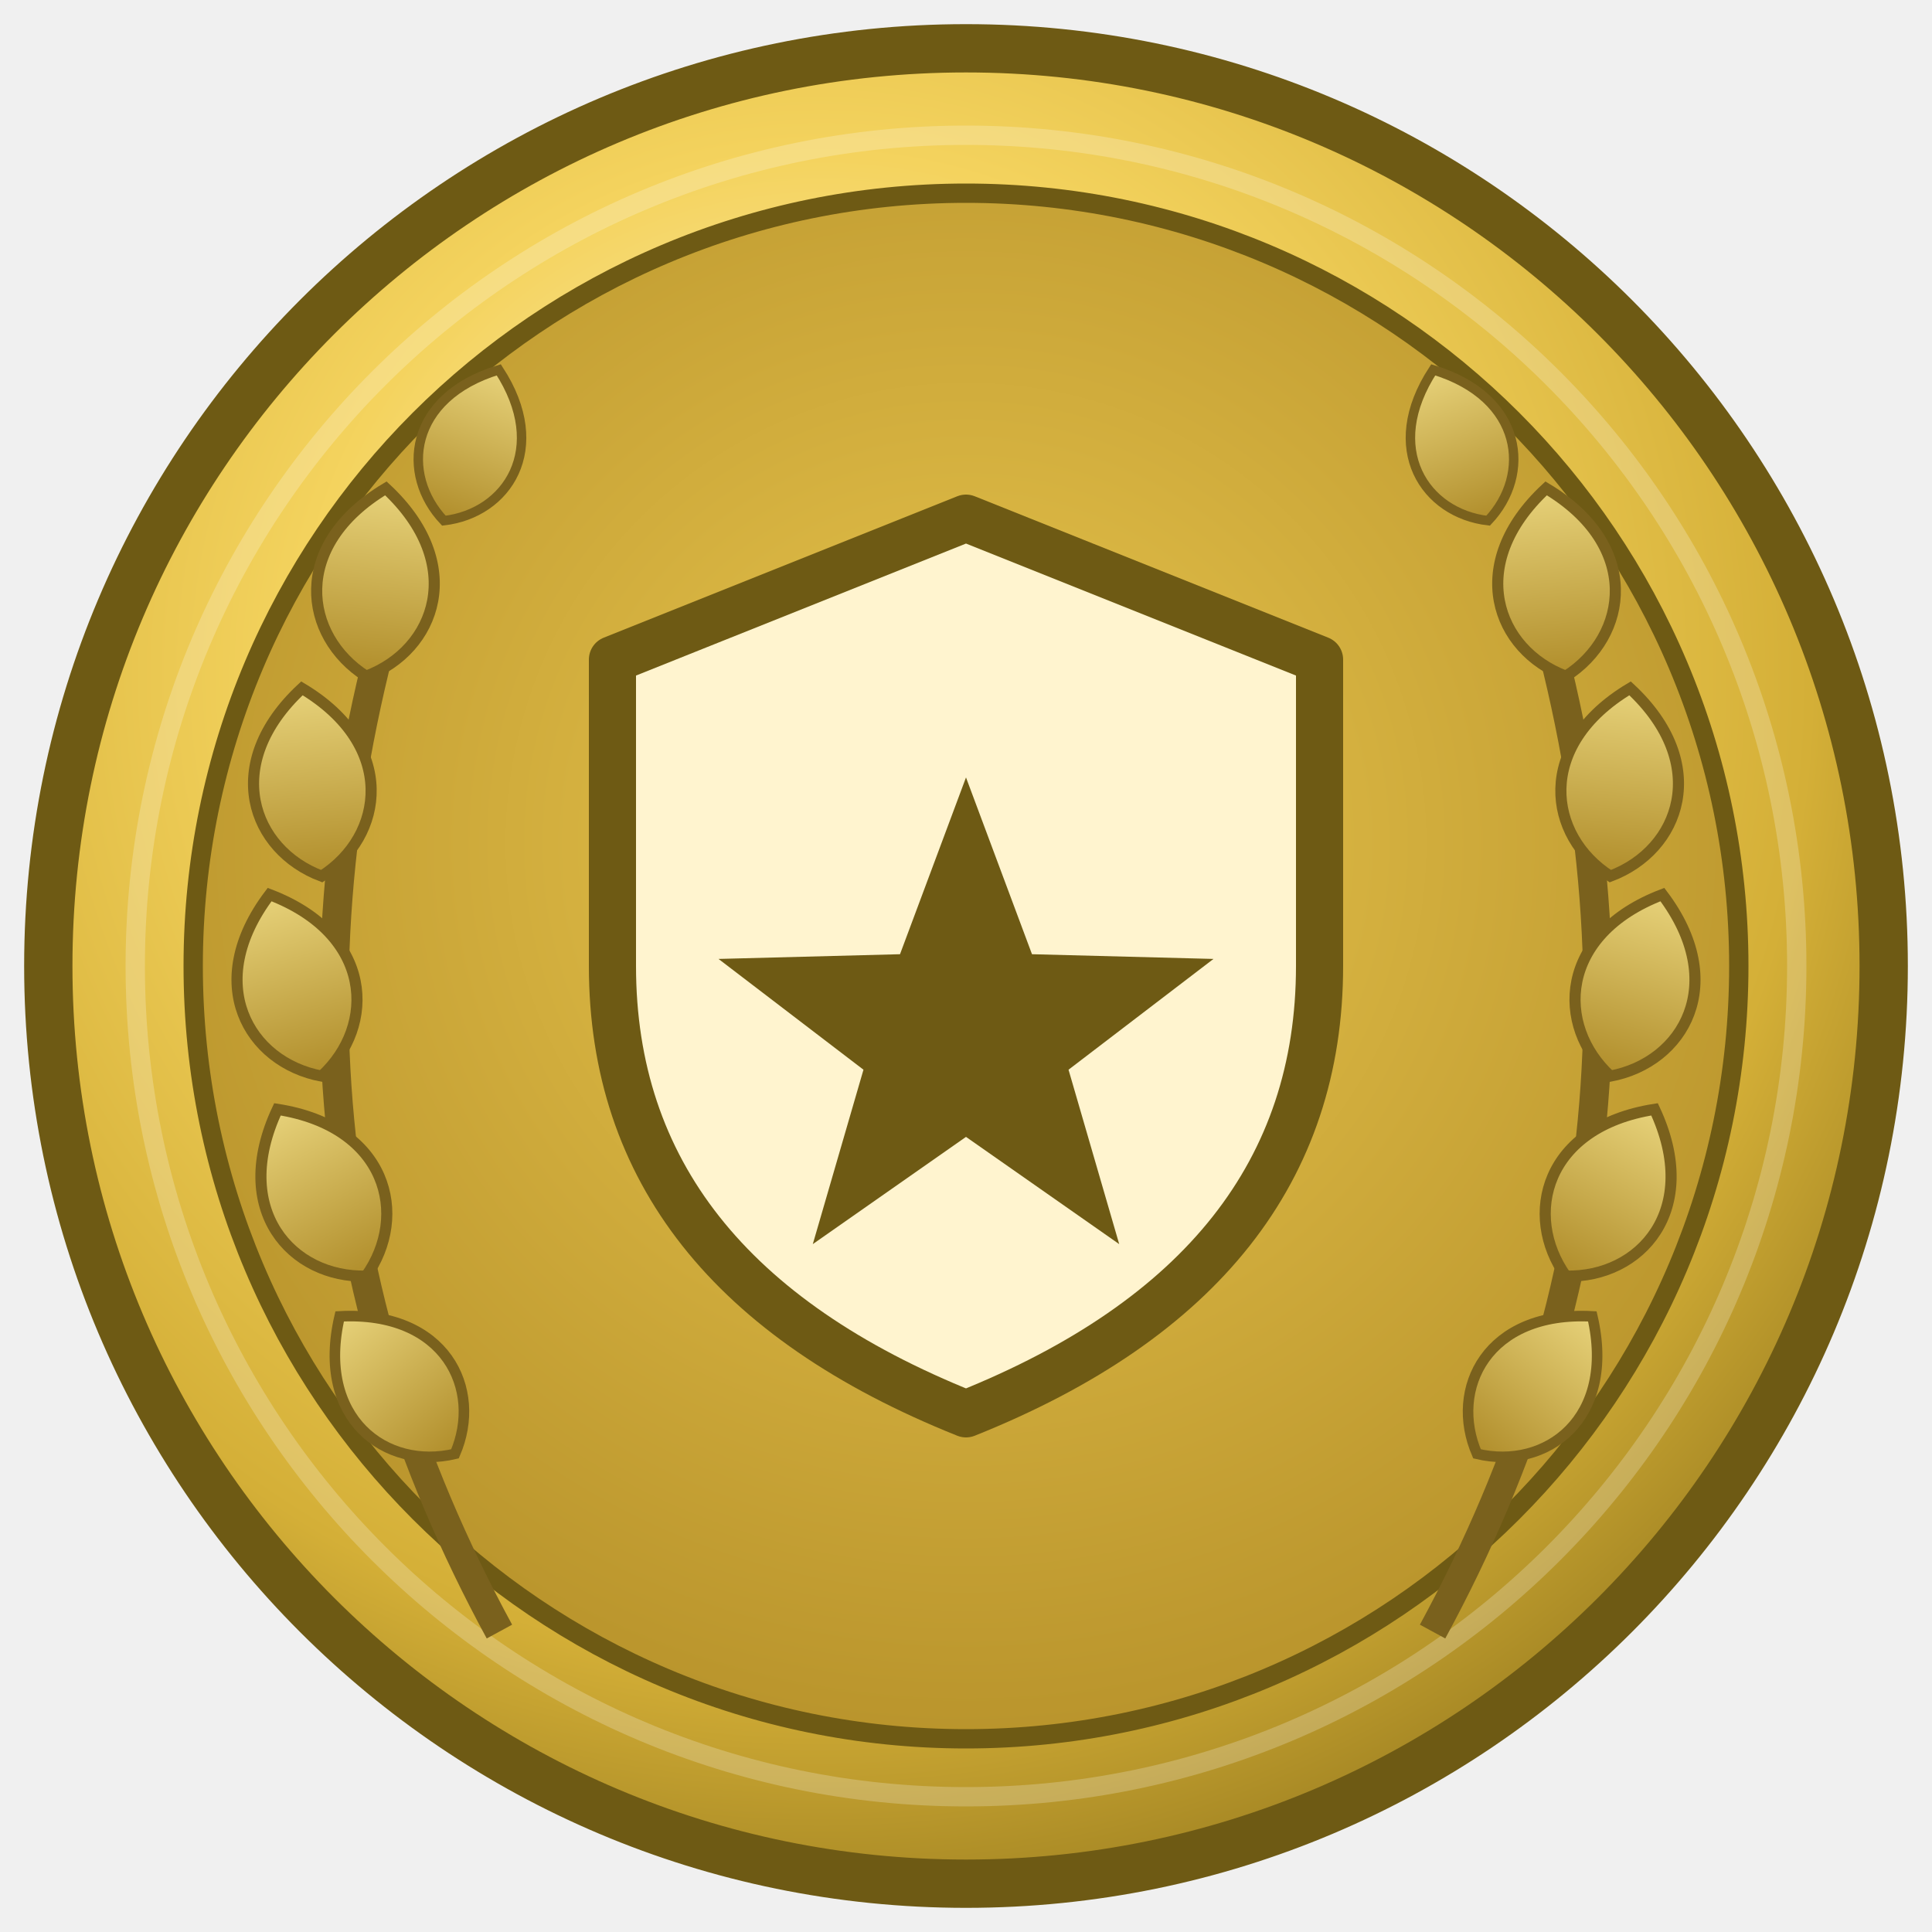
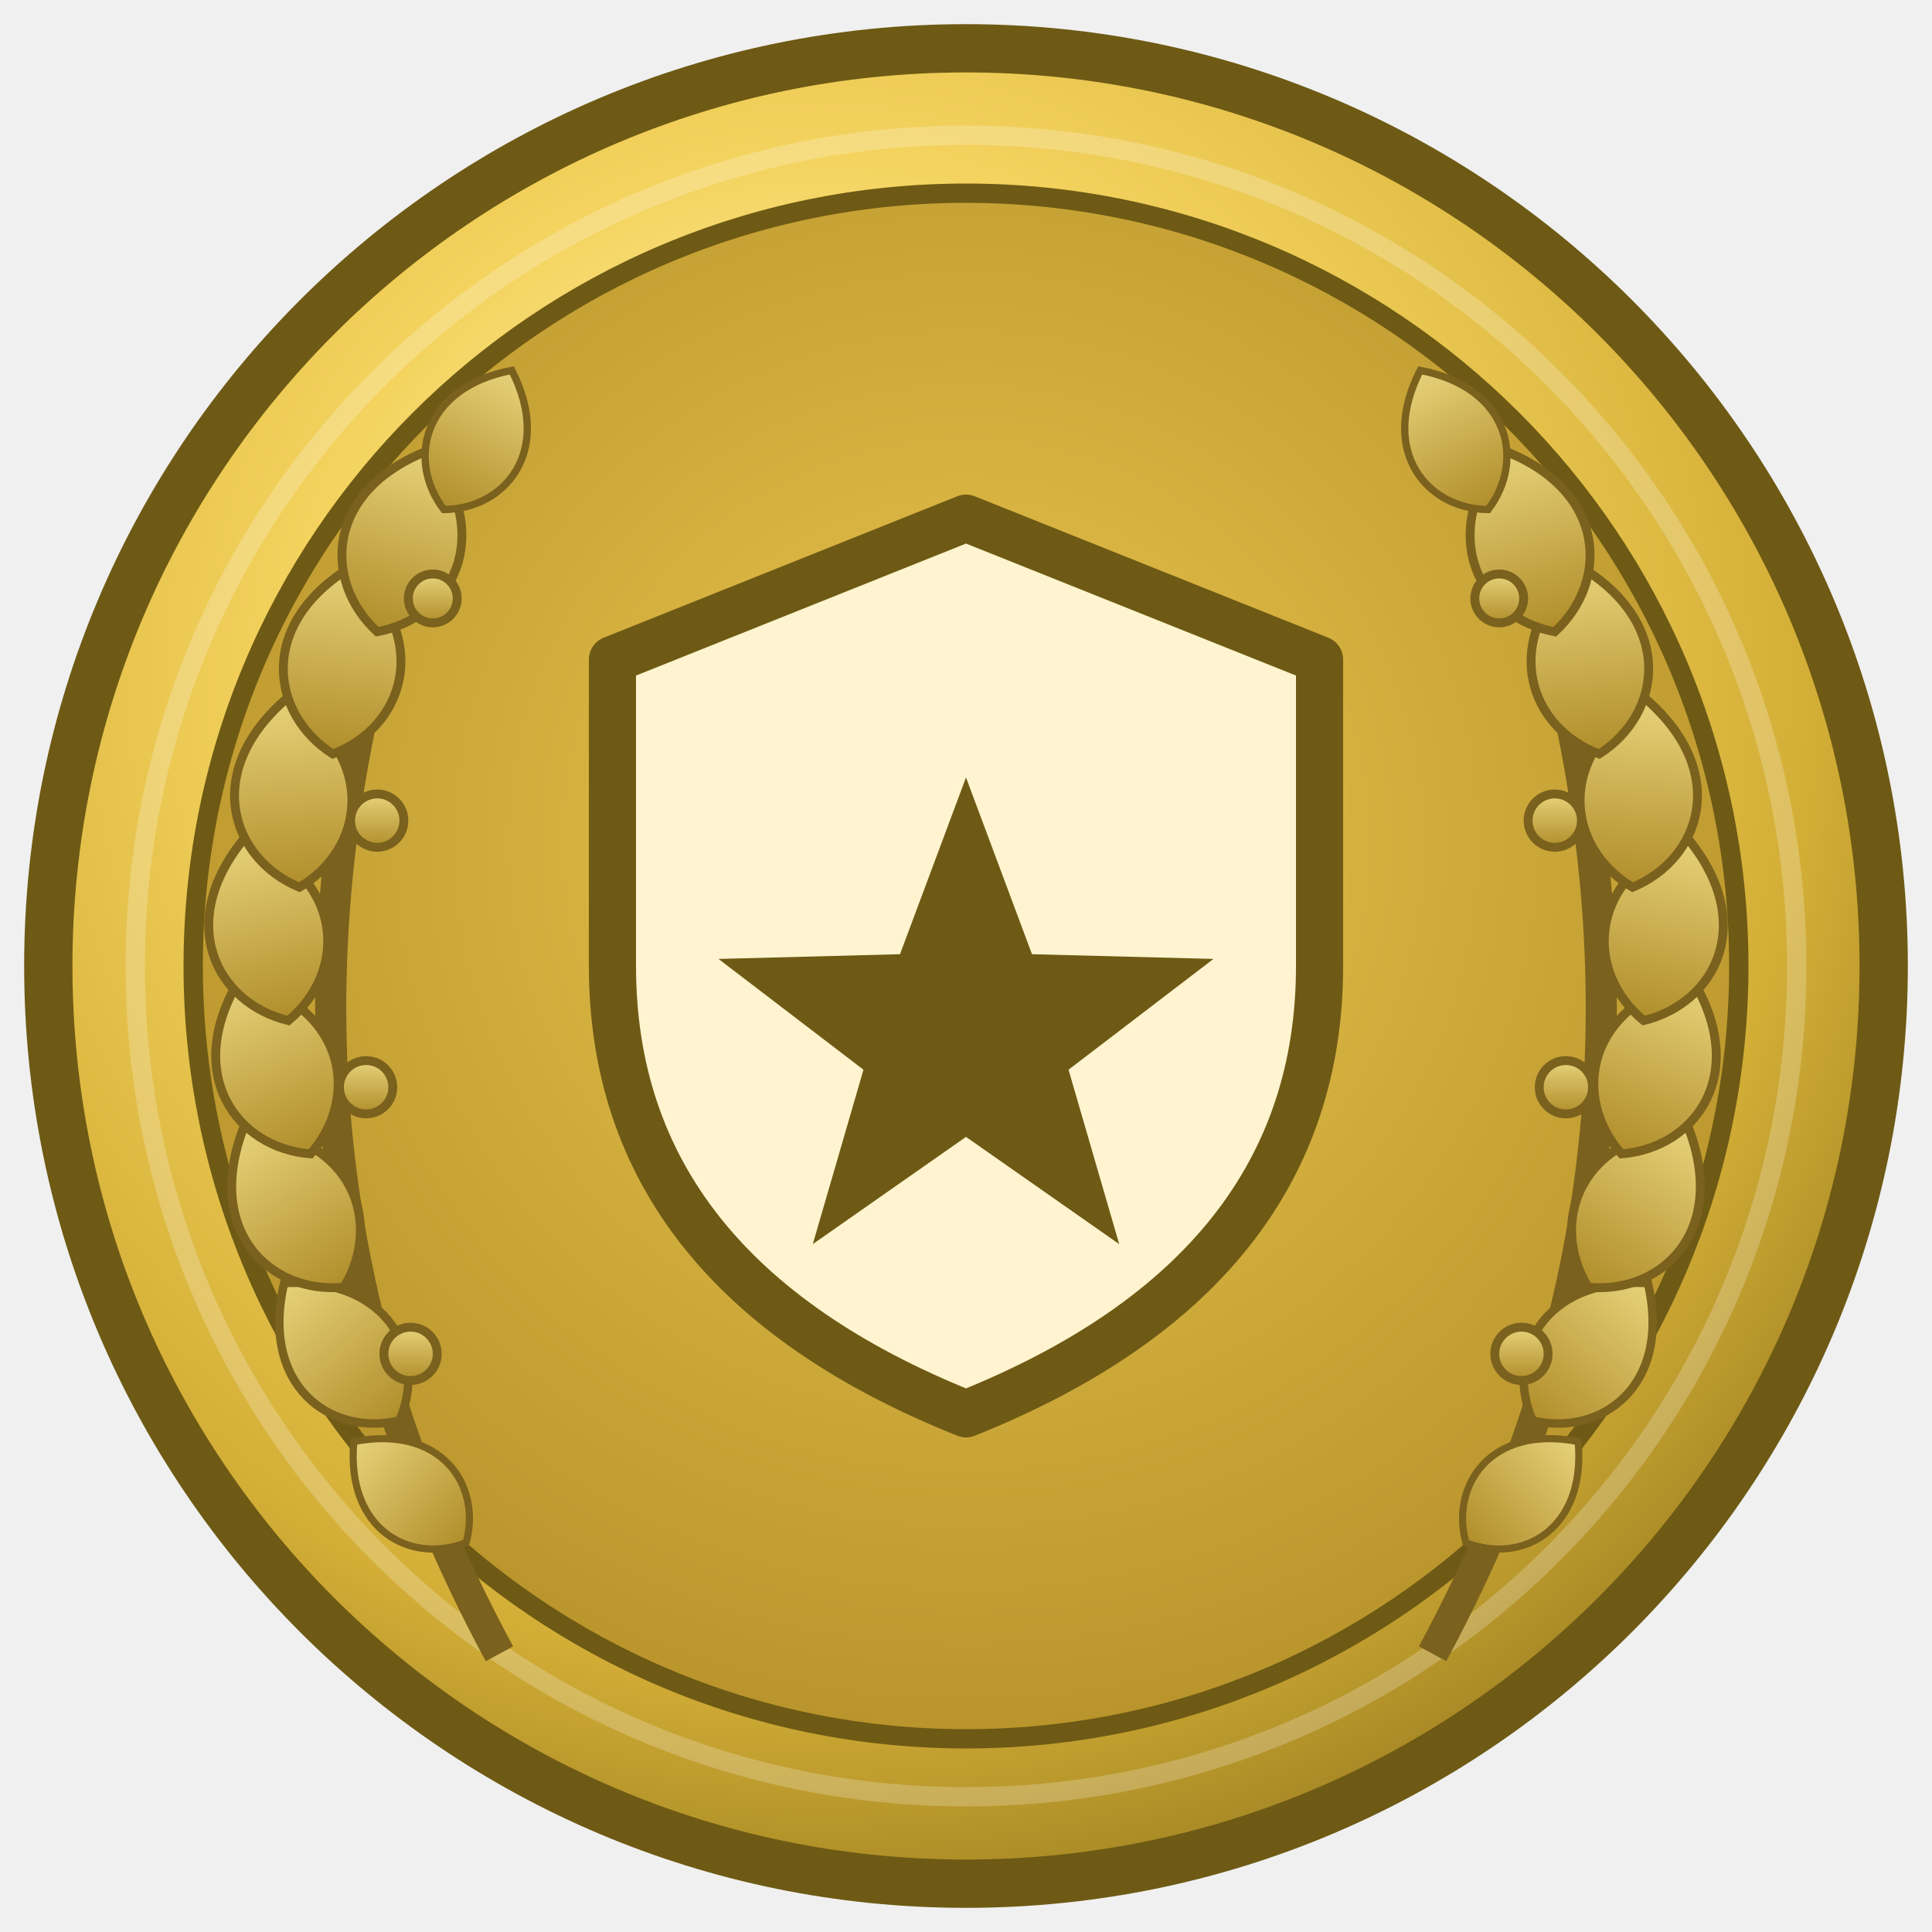
<svg xmlns="http://www.w3.org/2000/svg" viewBox="0 0 200 200" width="200" height="200" role="img" aria-label="Досягнення: Iron Discipline (рівень: золото)">
  <defs>
    <radialGradient id="metal" cx="42%" cy="34%" r="72%">
      <stop offset="0%" stop-color="#fff7d6" />
      <stop offset="40%" stop-color="#f4d35e" />
      <stop offset="76%" stop-color="#d4af37" />
      <stop offset="100%" stop-color="#9a7d1f" />
    </radialGradient>
    <radialGradient id="field" cx="50%" cy="42%" r="60%">
      <stop offset="0%" stop-color="#e9c64e" />
      <stop offset="100%" stop-color="#b8932b" />
    </radialGradient>
    <linearGradient id="leaf" x1="0" y1="0" x2="0" y2="1">
      <stop offset="0%" stop-color="#e7d27a" />
      <stop offset="100%" stop-color="#b08d2a" />
    </linearGradient>
    <path id="lf" d="M0,0 C 6,-3 8,-11 0,-17 C -8,-11 -6,-3 0,0 Z" />
  </defs>
  <circle cx="100" cy="100" r="95" fill="url(#metal)" />
  <circle cx="100" cy="100" r="95" fill="none" stroke="#6e5a14" stroke-width="5" />
  <circle cx="100" cy="100" r="86" fill="none" stroke="#ffffff" stroke-opacity="0.22" stroke-width="2" />
  <circle cx="100" cy="100" r="80" fill="url(#field)" stroke="#6e5a14" stroke-width="2" />
  <g transform="translate(100 93) scale(1.15) translate(-100 -100)">
-     <g id="wreath-l" fill="url(#leaf)" stroke="#7a611d" stroke-width="1">
-       <path d="M58,166 Q 33,120 50,68" fill="none" stroke="#7a611d" stroke-width="2.6" />
-       <use href="#lf" transform="translate(54,150) rotate(-40) scale(0.95)" />
-       <use href="#lf" transform="translate(46,134) rotate(-28)" />
-       <use href="#lf" transform="translate(42,116) rotate(-16)" />
-       <use href="#lf" transform="translate(42,98) rotate(-6)" />
-       <use href="#lf" transform="translate(46,80) rotate(6)" />
-       <use href="#lf" transform="translate(53,66) rotate(20) scale(0.85)" />
+     <g id="wreath-l" fill="url(#leaf)" stroke="#7a611d" stroke-width="0.8">
+       <path d="M58,168 Q 31,118 52,62" fill="none" stroke="#7a611d" stroke-width="2.8" />
+       <use href="#lf" transform="translate(55,158) rotate(-48) scale(0.8)" />
+       <use href="#lf" transform="translate(49,147) rotate(-40) scale(0.95)" />
+       <use href="#lf" transform="translate(44,135) rotate(-32)" />
+       <use href="#lf" transform="translate(41,123) rotate(-22)" />
+       <use href="#lf" transform="translate(39,111) rotate(-13)" />
+       <use href="#lf" transform="translate(40,99) rotate(-4)" />
+       <use href="#lf" transform="translate(43,87) rotate(6)" />
+       <use href="#lf" transform="translate(47,76) rotate(16)" />
+       <use href="#lf" transform="translate(53,65) rotate(26) scale(0.82)" />
+       <circle cx="50" cy="141" r="2.4" />
+       <circle cx="46" cy="117" r="2.4" />
+       <circle cx="47" cy="93" r="2.4" />
+       <circle cx="52" cy="73" r="2.2" />
    </g>
    <use href="#wreath-l" transform="matrix(-1 0 0 1 200 0)" />
  </g>
  <g transform="translate(100 100) scale(1.22) translate(-100 -100)">
    <path d="M100,62 L130,74 L130,100 Q130,126 100,138 Q70,126 70,100 L70,74 Z" fill="#fff4cf" stroke="#6e5a14" stroke-width="4" stroke-linejoin="round" />
    <path d="M100,84 L105.6,99 L121,99.4 L108.7,108.8 L113,123.6 L100,114.5 L87,123.6 L91.3,108.8 L79,99.4 L94.4,99 Z" fill="#6e5a14" />
  </g>
</svg>
